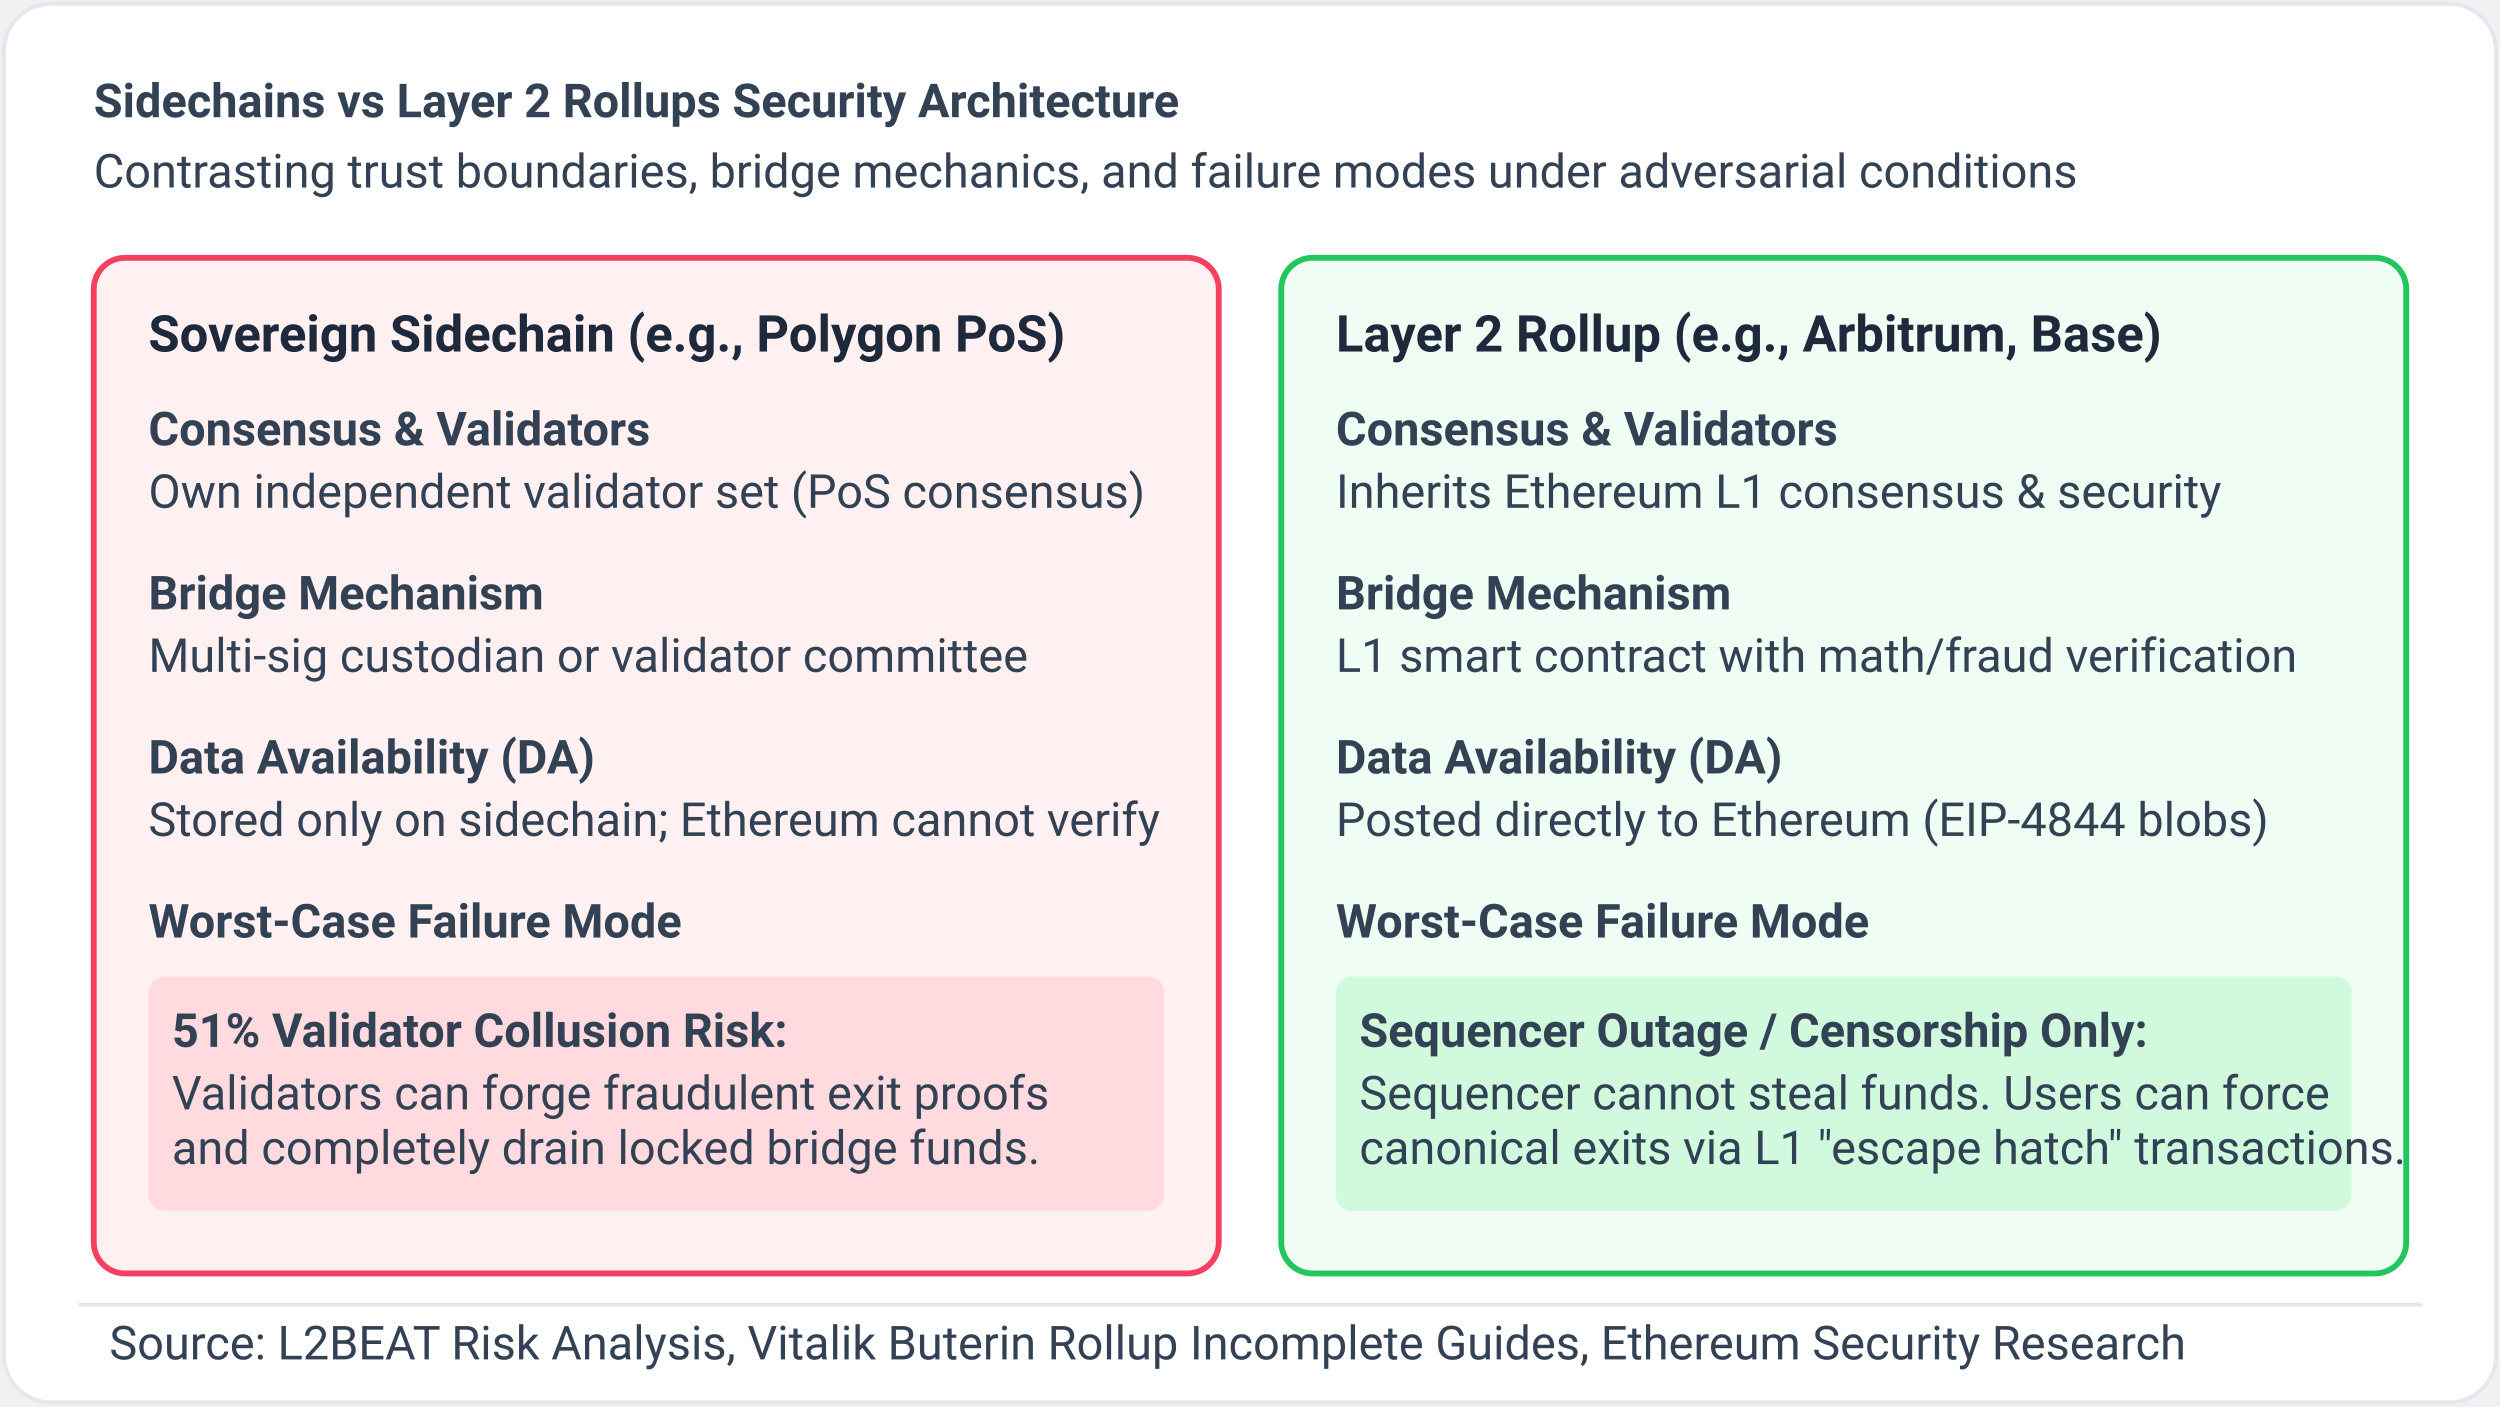
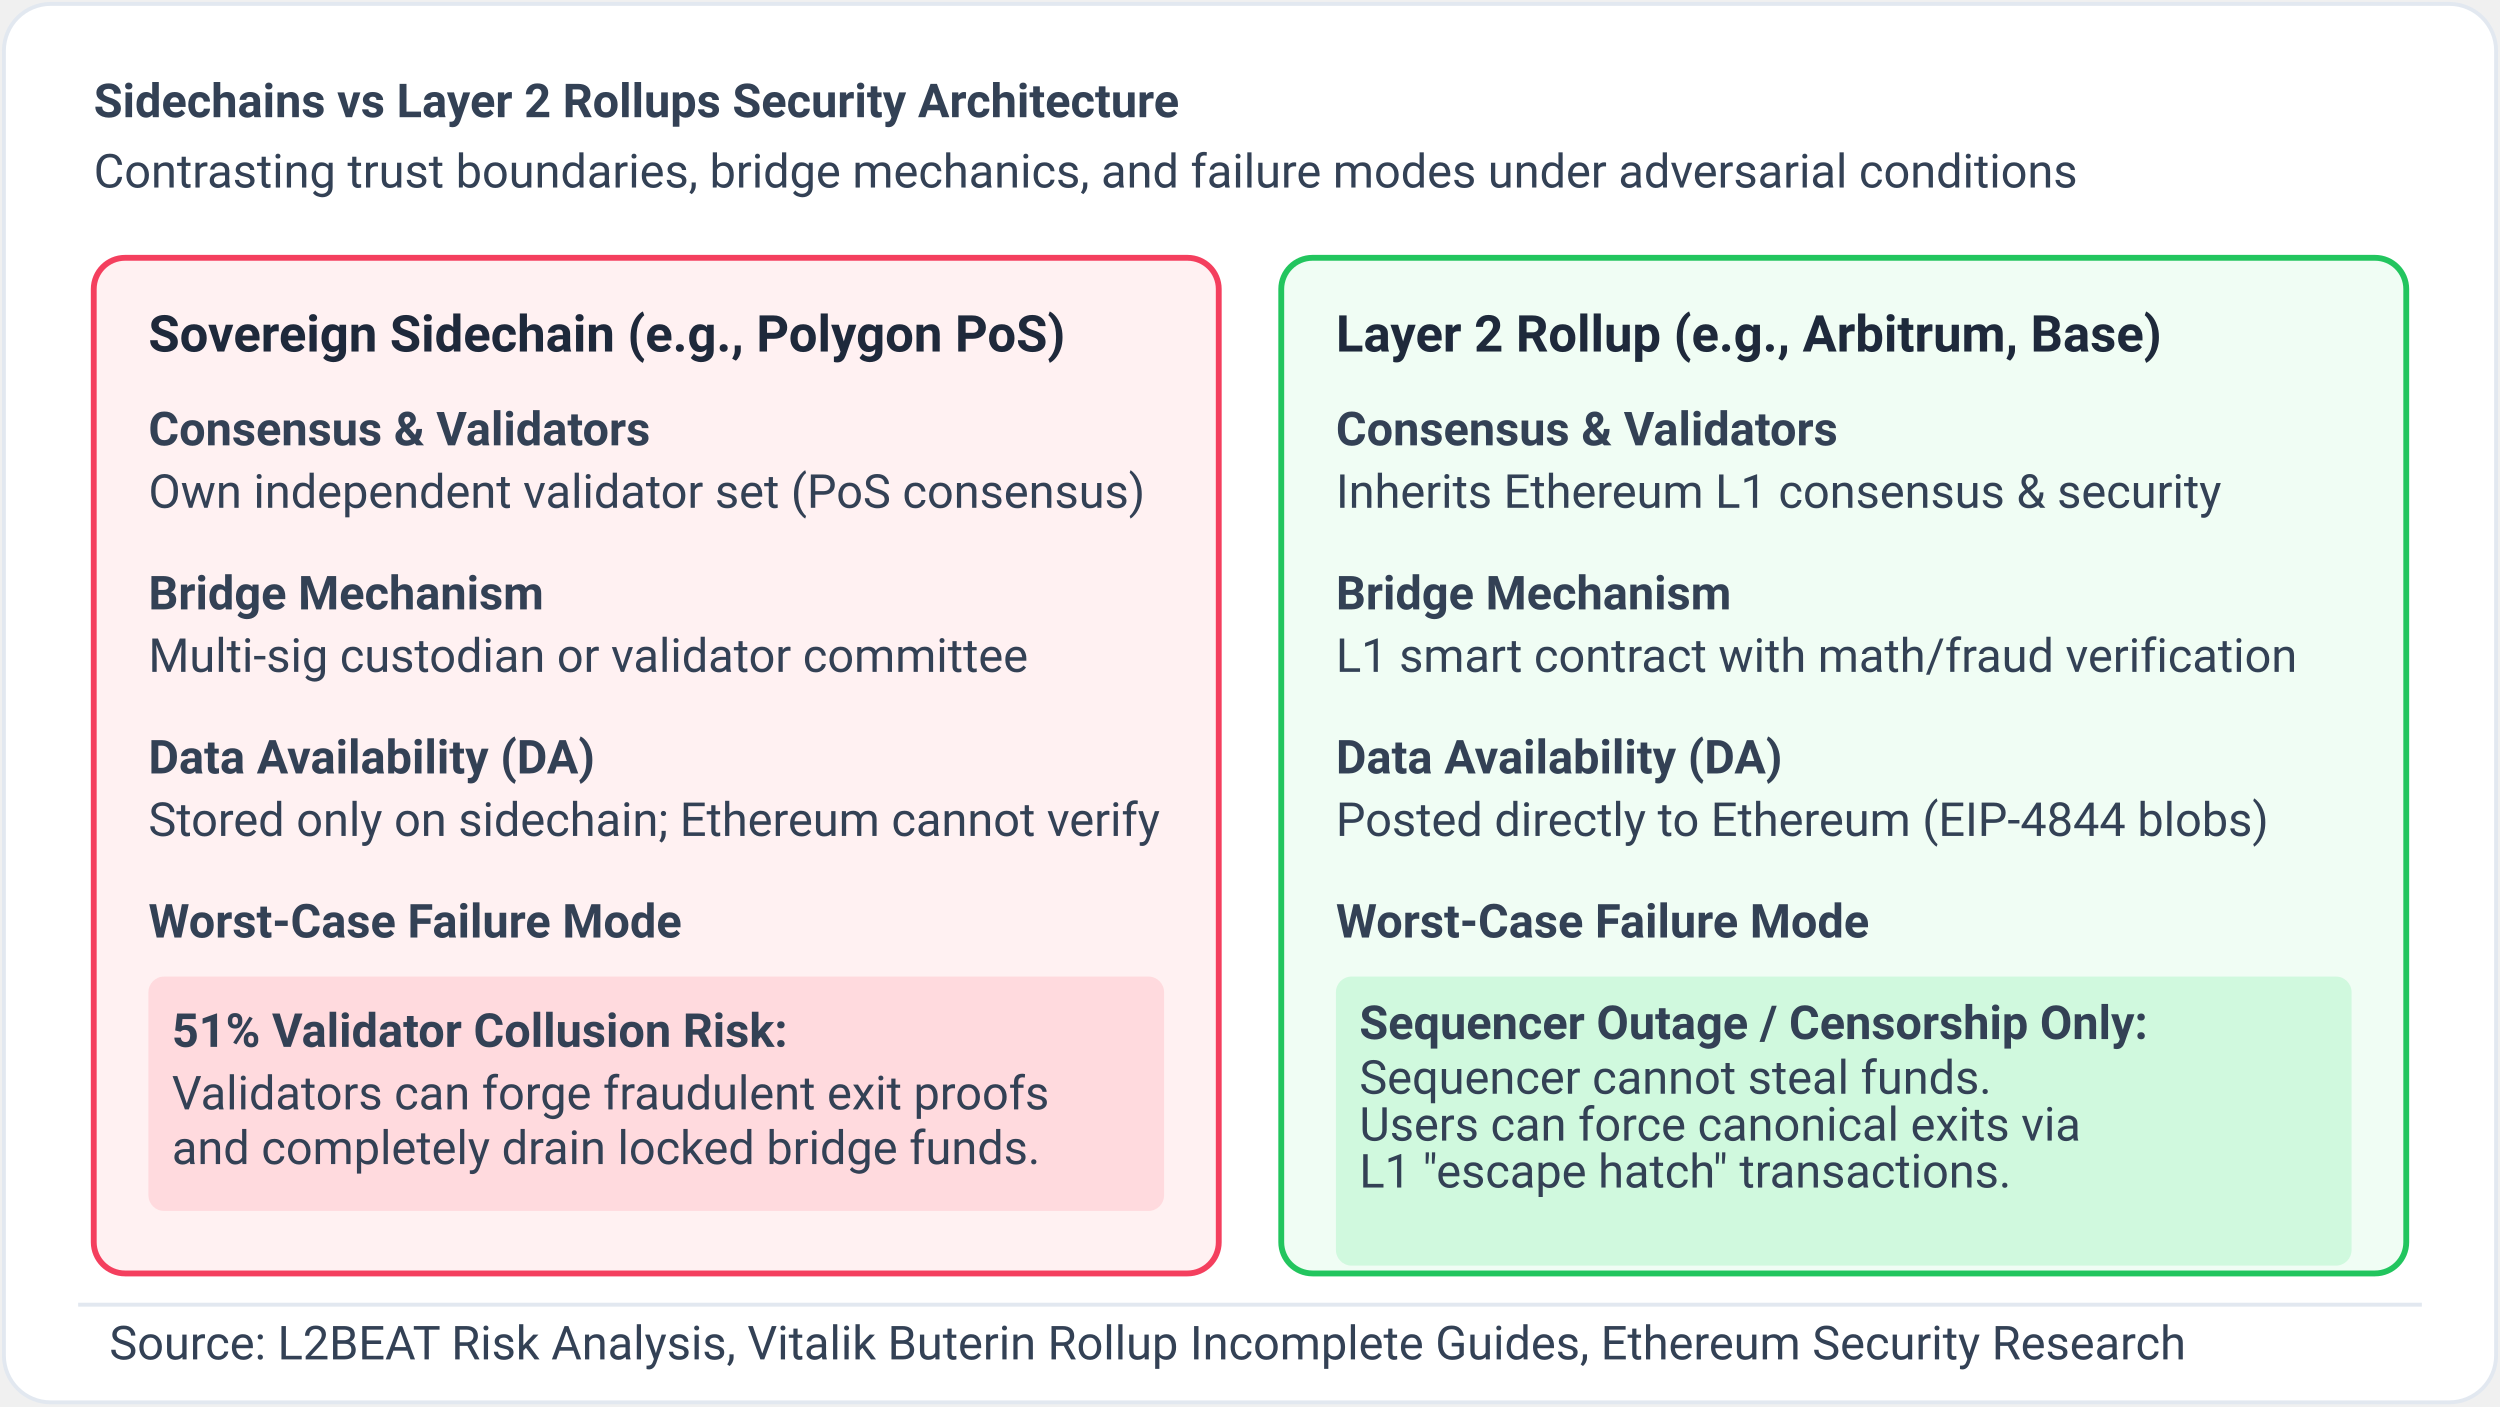
<svg xmlns="http://www.w3.org/2000/svg" viewBox="0 0 640 360" role="img" aria-labelledby="sc-title sc-desc">
  <style>
text{font-family:-apple-system,BlinkMacSystemFont,"Segoe UI",Roboto,Helvetica,Arial,sans-serif;font-size:12px;fill:#334155}
.header{font-weight:700;fill:#1e293b;font-size:13px}
.card{fill:#ffffff;stroke:#e2e8f0}.grid{stroke:#e2e8f0}
.panel-sidechain{fill:#fff1f2;stroke:#f43f5e;stroke-width:1.5}
.panel-rollup{fill:#f0fdf4;stroke:#22c55e;stroke-width:1.5}
.tag-risk{fill:#e11d48;font-weight:700;fill:#ffffff}
.tag-safe{fill:#16a34a;font-weight:700;fill:#ffffff}
@media (prefers-color-scheme:dark){
text{fill:#cbd5e1}.header{fill:#f1f5f9}.card{fill:#0f172a;stroke:#1e293b}.grid{stroke:#334155}
.panel-sidechain{fill:#4c0519;stroke:#fb7185}.panel-rollup{fill:#052e16;stroke:#4ade80}
}
</style>
  <rect class="card" x="1" y="1" width="638" height="358" rx="12" />
  <text x="24" y="30" font-weight="700" font-size="15">Sidechains vs Layer 2 Rollups Security Architecture</text>
  <text x="24" y="48" font-size="11" fill="#64748b">Contrasting trust boundaries, bridge mechanics, and failure modes under adversarial conditions</text>
  <rect class="panel-sidechain" x="24" y="66" width="288" height="260" rx="8" />
  <text x="38" y="90" class="header" fill="#e11d48">Sovereign Sidechain (e.g., Polygon PoS)</text>
  <text x="38" y="114" font-weight="600" font-size="11">Consensus &amp; Validators</text>
  <text x="38" y="130" font-size="10" fill="#64748b">Own independent validator set (PoS consensus)</text>
  <text x="38" y="156" font-weight="600" font-size="11">Bridge Mechanism</text>
  <text x="38" y="172" font-size="10" fill="#64748b">Multi-sig custodian or validator committee</text>
  <text x="38" y="198" font-weight="600" font-size="11">Data Availability (DA)</text>
  <text x="38" y="214" font-size="10" fill="#64748b">Stored only on sidechain; Ethereum cannot verify</text>
  <text x="38" y="240" font-weight="600" font-size="11">Worst-Case Failure Mode</text>
  <rect x="38" y="250" width="260" height="60" rx="4" fill="#fda4af" fill-opacity="0.3" />
  <text x="44" y="268" font-size="10" fill="#9f1239" font-weight="600">51% Validator Collusion Risk:</text>
  <text x="44" y="284" font-size="10" fill="#9f1239">Validators can forge fraudulent exit proofs</text>
  <text x="44" y="298" font-size="10" fill="#9f1239">and completely drain locked bridge funds.</text>
  <rect class="panel-rollup" x="328" y="66" width="288" height="260" rx="8" />
  <text x="342" y="90" class="header" fill="#16a34a">Layer 2 Rollup (e.g., Arbitrum, Base)</text>
  <text x="342" y="114" font-weight="600" font-size="11">Consensus &amp; Validators</text>
  <text x="342" y="130" font-size="10" fill="#64748b">Inherits Ethereum L1 consensus &amp; security</text>
  <text x="342" y="156" font-weight="600" font-size="11">Bridge Mechanism</text>
  <text x="342" y="172" font-size="10" fill="#64748b">L1 smart contract with math/fraud verification</text>
  <text x="342" y="198" font-weight="600" font-size="11">Data Availability (DA)</text>
  <text x="342" y="214" font-size="10" fill="#64748b">Posted directly to Ethereum (EIP-4844 blobs)</text>
  <text x="342" y="240" font-weight="600" font-size="11">Worst-Case Failure Mode</text>
-   <rect x="342" y="250" width="260" height="60" rx="4" fill="#86efac" fill-opacity="0.3" />
-   <text x="348" y="268" font-size="10" fill="#14532d" font-weight="600">Sequencer Outage / Censorship Only:</text>
-   <text x="348" y="284" font-size="10" fill="#14532d">Sequencer cannot steal funds. Users can force</text>
-   <text x="348" y="298" font-size="10" fill="#14532d">canonical exits via L1 "escape hatch" transactions.</text>
+   <rect x="342" y="250" width="260" height="74" rx="4" fill="#86efac" fill-opacity="0.3" />
+   <text x="348" y="266" font-size="10" fill="#14532d" font-weight="600">Sequencer Outage / Censorship Only:</text>
+   <text x="348" y="280" font-size="9" fill="#14532d">Sequencer cannot steal funds.</text>
+   <text x="348" y="292" font-size="9" fill="#14532d">Users can force canonical exits via</text>
+   <text x="348" y="304" font-size="9" fill="#14532d">L1 "escape hatch" transactions.</text>
  <line class="grid" x1="20" y1="334" x2="620" y2="334" />
  <text x="28" y="348" font-size="10" fill="#64748b">Source: L2BEAT Risk Analysis, Vitalik Buterin Rollup Incomplete Guides, Ethereum Security Research</text>
</svg>
